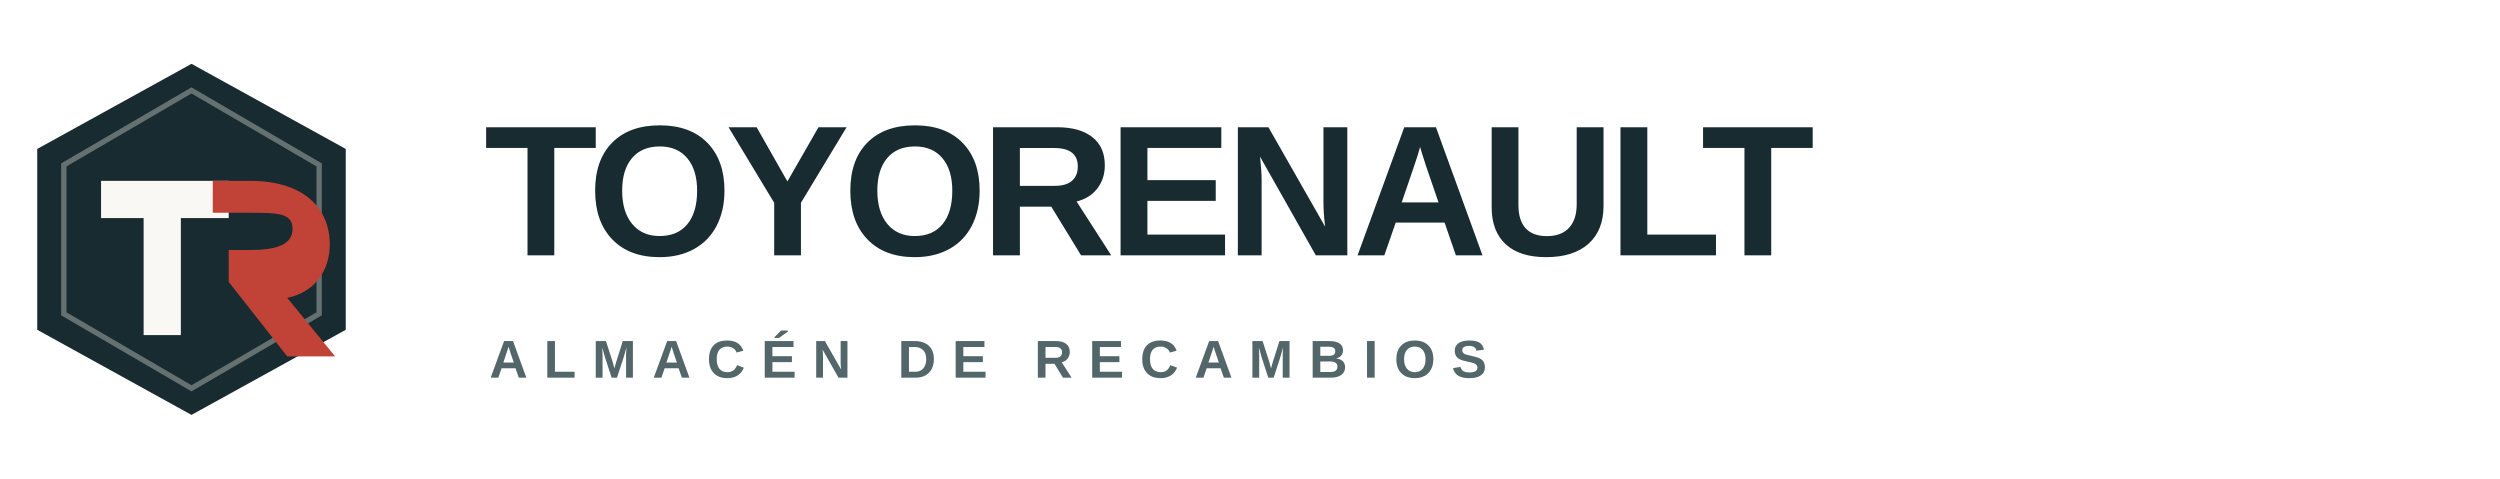
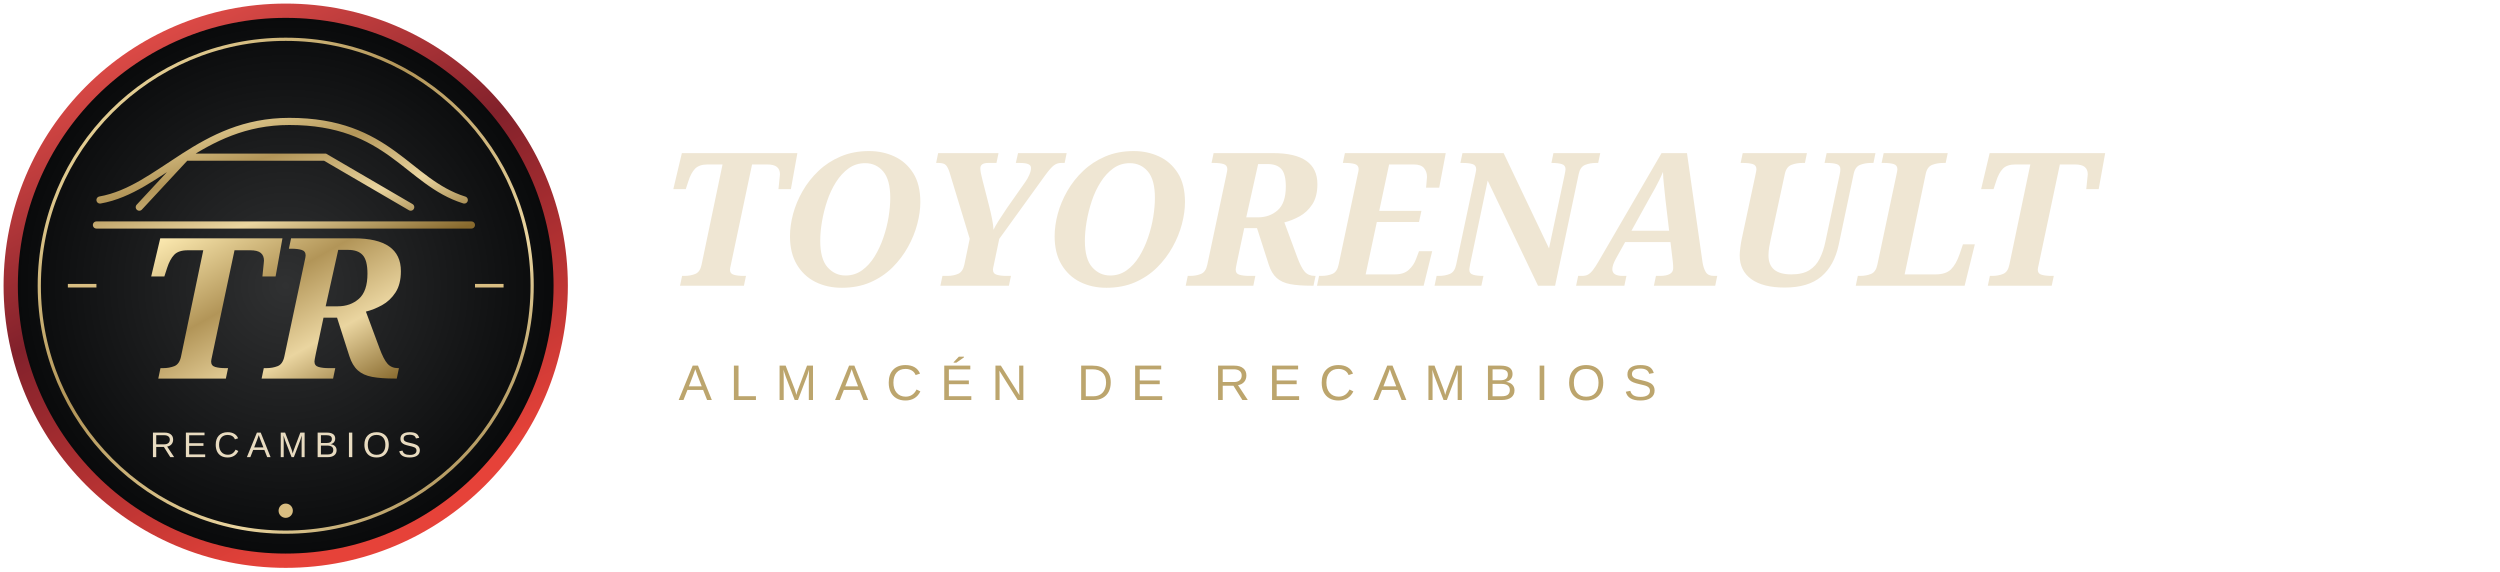
- <svg xmlns="http://www.w3.org/2000/svg" viewBox="0 0 470 90" fill="none">
-   <g transform="translate(0 9)">
-     <path d="M36 3 65 19v34L36 69 7 53V19Z" fill="#172b30" />
-     <path d="M36 8 60 22v28L36 64 12 50V22Z" stroke="#f5f1e9" stroke-opacity=".35" />
-     <path d="M19 25h24v7h-9v22h-7V32h-8Z" fill="#faf8f4" />
-     <path d="M40 25h7c10 0 15 5 15 12 0 5-3 9-8 10l9 11h-9L43 44v-6h4c5 0 8-1 8-4s-3-3-8-3h-7Z" fill="#c14237" />
-   </g>
-   <text x="91" y="48" font-family="Arial,Helvetica,sans-serif" font-weight="800" font-size="35" letter-spacing="-1.3" fill="#172b30">TOYORENAULT</text>
-   <text x="92" y="71" font-family="Arial,Helvetica,sans-serif" font-size="10" font-weight="600" letter-spacing="3" fill="#53666a">ALMACÉN DE RECAMBIOS</text>
+ <svg xmlns="http://www.w3.org/2000/svg" viewBox="0 0 700 160">
+   <defs>
+     <linearGradient id="gold" x2="1" y2="1">
+       <stop stop-color="#ffedb4" />
+       <stop offset=".4" stop-color="#b29558" />
+       <stop offset=".7" stop-color="#ead5a0" />
+       <stop offset="1" stop-color="#87692d" />
+     </linearGradient>
+     <linearGradient id="red" y2="1" x2=".5">
+       <stop stop-color="#ff5a50" />
+       <stop offset=".5" stop-color="#82212b" />
+       <stop offset="1" stop-color="#e64239" />
+     </linearGradient>
+     <radialGradient id="black">
+       <stop stop-color="#303132" />
+       <stop offset="1" stop-color="#08090a" />
+     </radialGradient>
+   </defs>
+   <circle cx="80" cy="80" r="77" fill="url(#black)" stroke="url(#red)" stroke-width="4" />
+   <circle cx="80" cy="80" r="69" fill="none" stroke="url(#gold)" stroke-width=".9" />
+   <path d="M28 56c17-3 28-22 53-22 28 0 33 17 49 22M39 58l13-14h39l24 14M27 63h105" stroke="url(#gold)" stroke-width="2" fill="none" stroke-linecap="round" />
+   <text x="76" y="106" text-anchor="middle" font-family="Georgia,serif" font-size="55" font-style="italic" font-weight="bold" fill="url(#gold)">TR</text>
+   <path d="M35 112h89" stroke="url(#red)" stroke-width="2" />
+   <text x="80" y="128" text-anchor="middle" font-family="Arial,sans-serif" font-size="10" letter-spacing="2" fill="#e8dbc0">RECAMBIOS</text>
+   <path d="M19 80h8m106 0h8" stroke="#d9be82" />
+   <circle cx="80" cy="143" r="2" fill="#d9be82" />
+   <text x="185" y="80" font-family="Georgia,serif" font-size="52" font-weight="bold" font-style="italic" fill="#efe6d3">TOYORENAULT</text>
+   <text x="190" y="112" font-family="Arial,sans-serif" font-size="14" letter-spacing="5" fill="#bca56d">ALMACÉN DE RECAMBIOS</text>
</svg>
